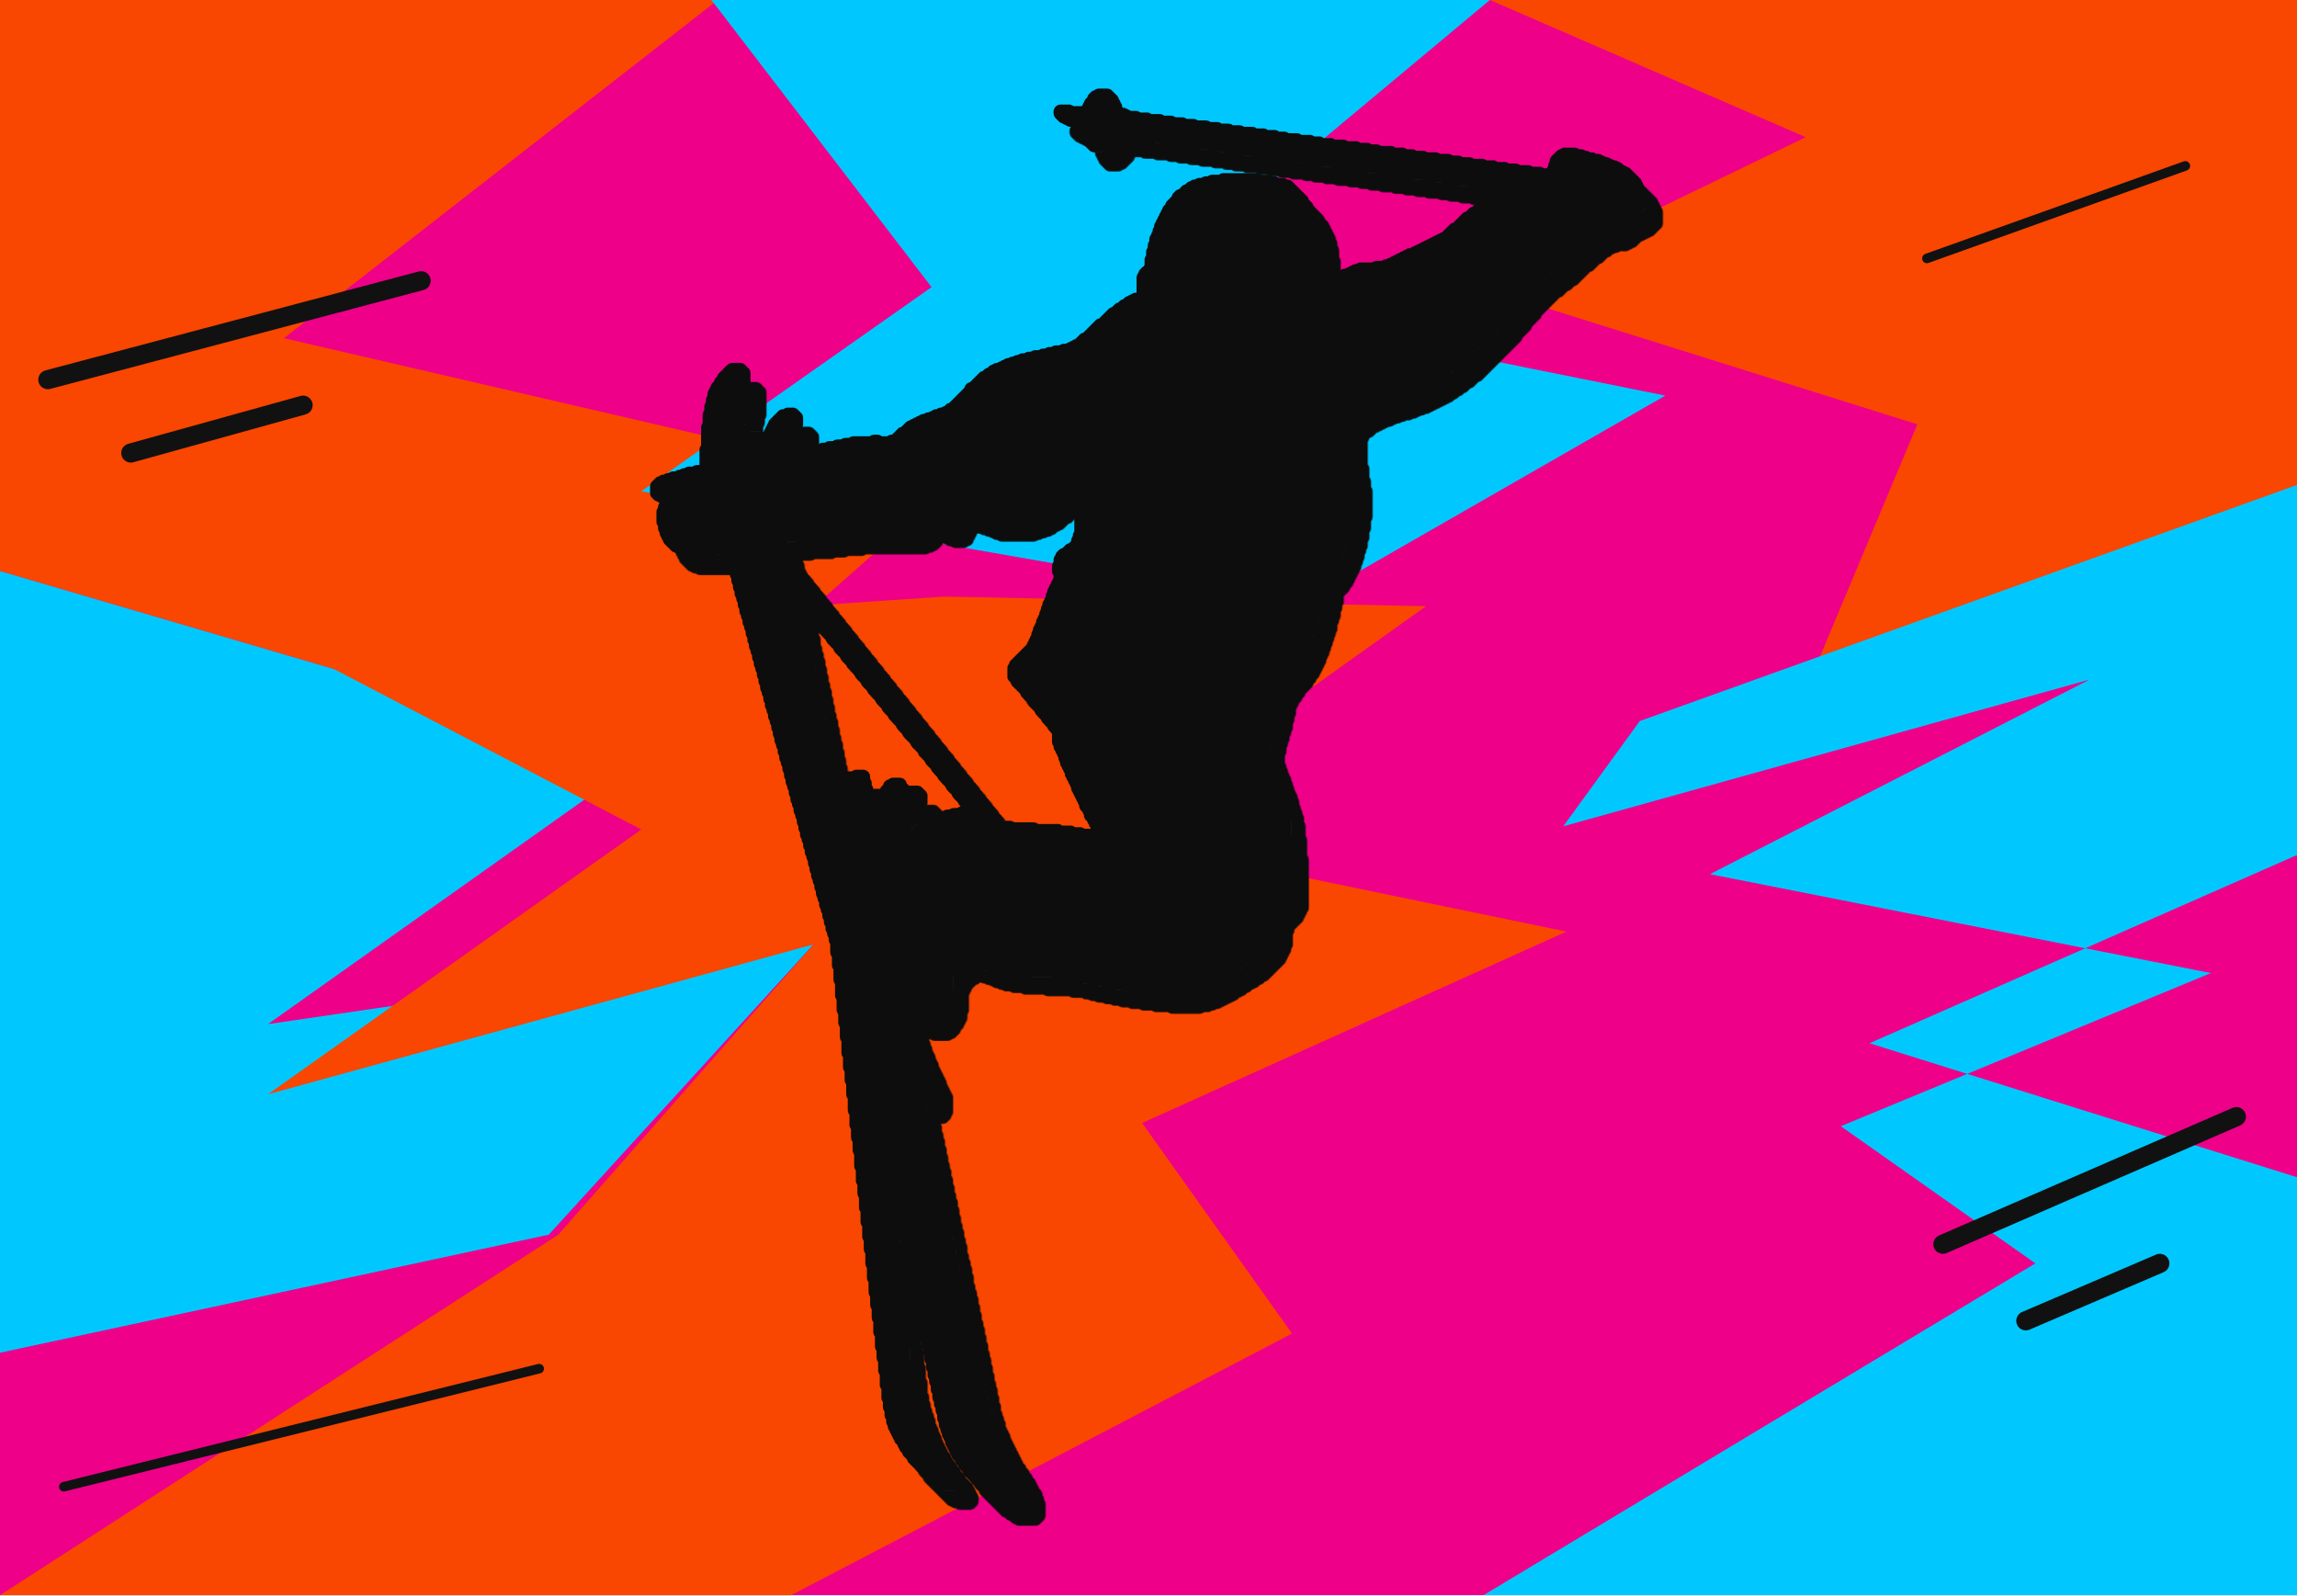
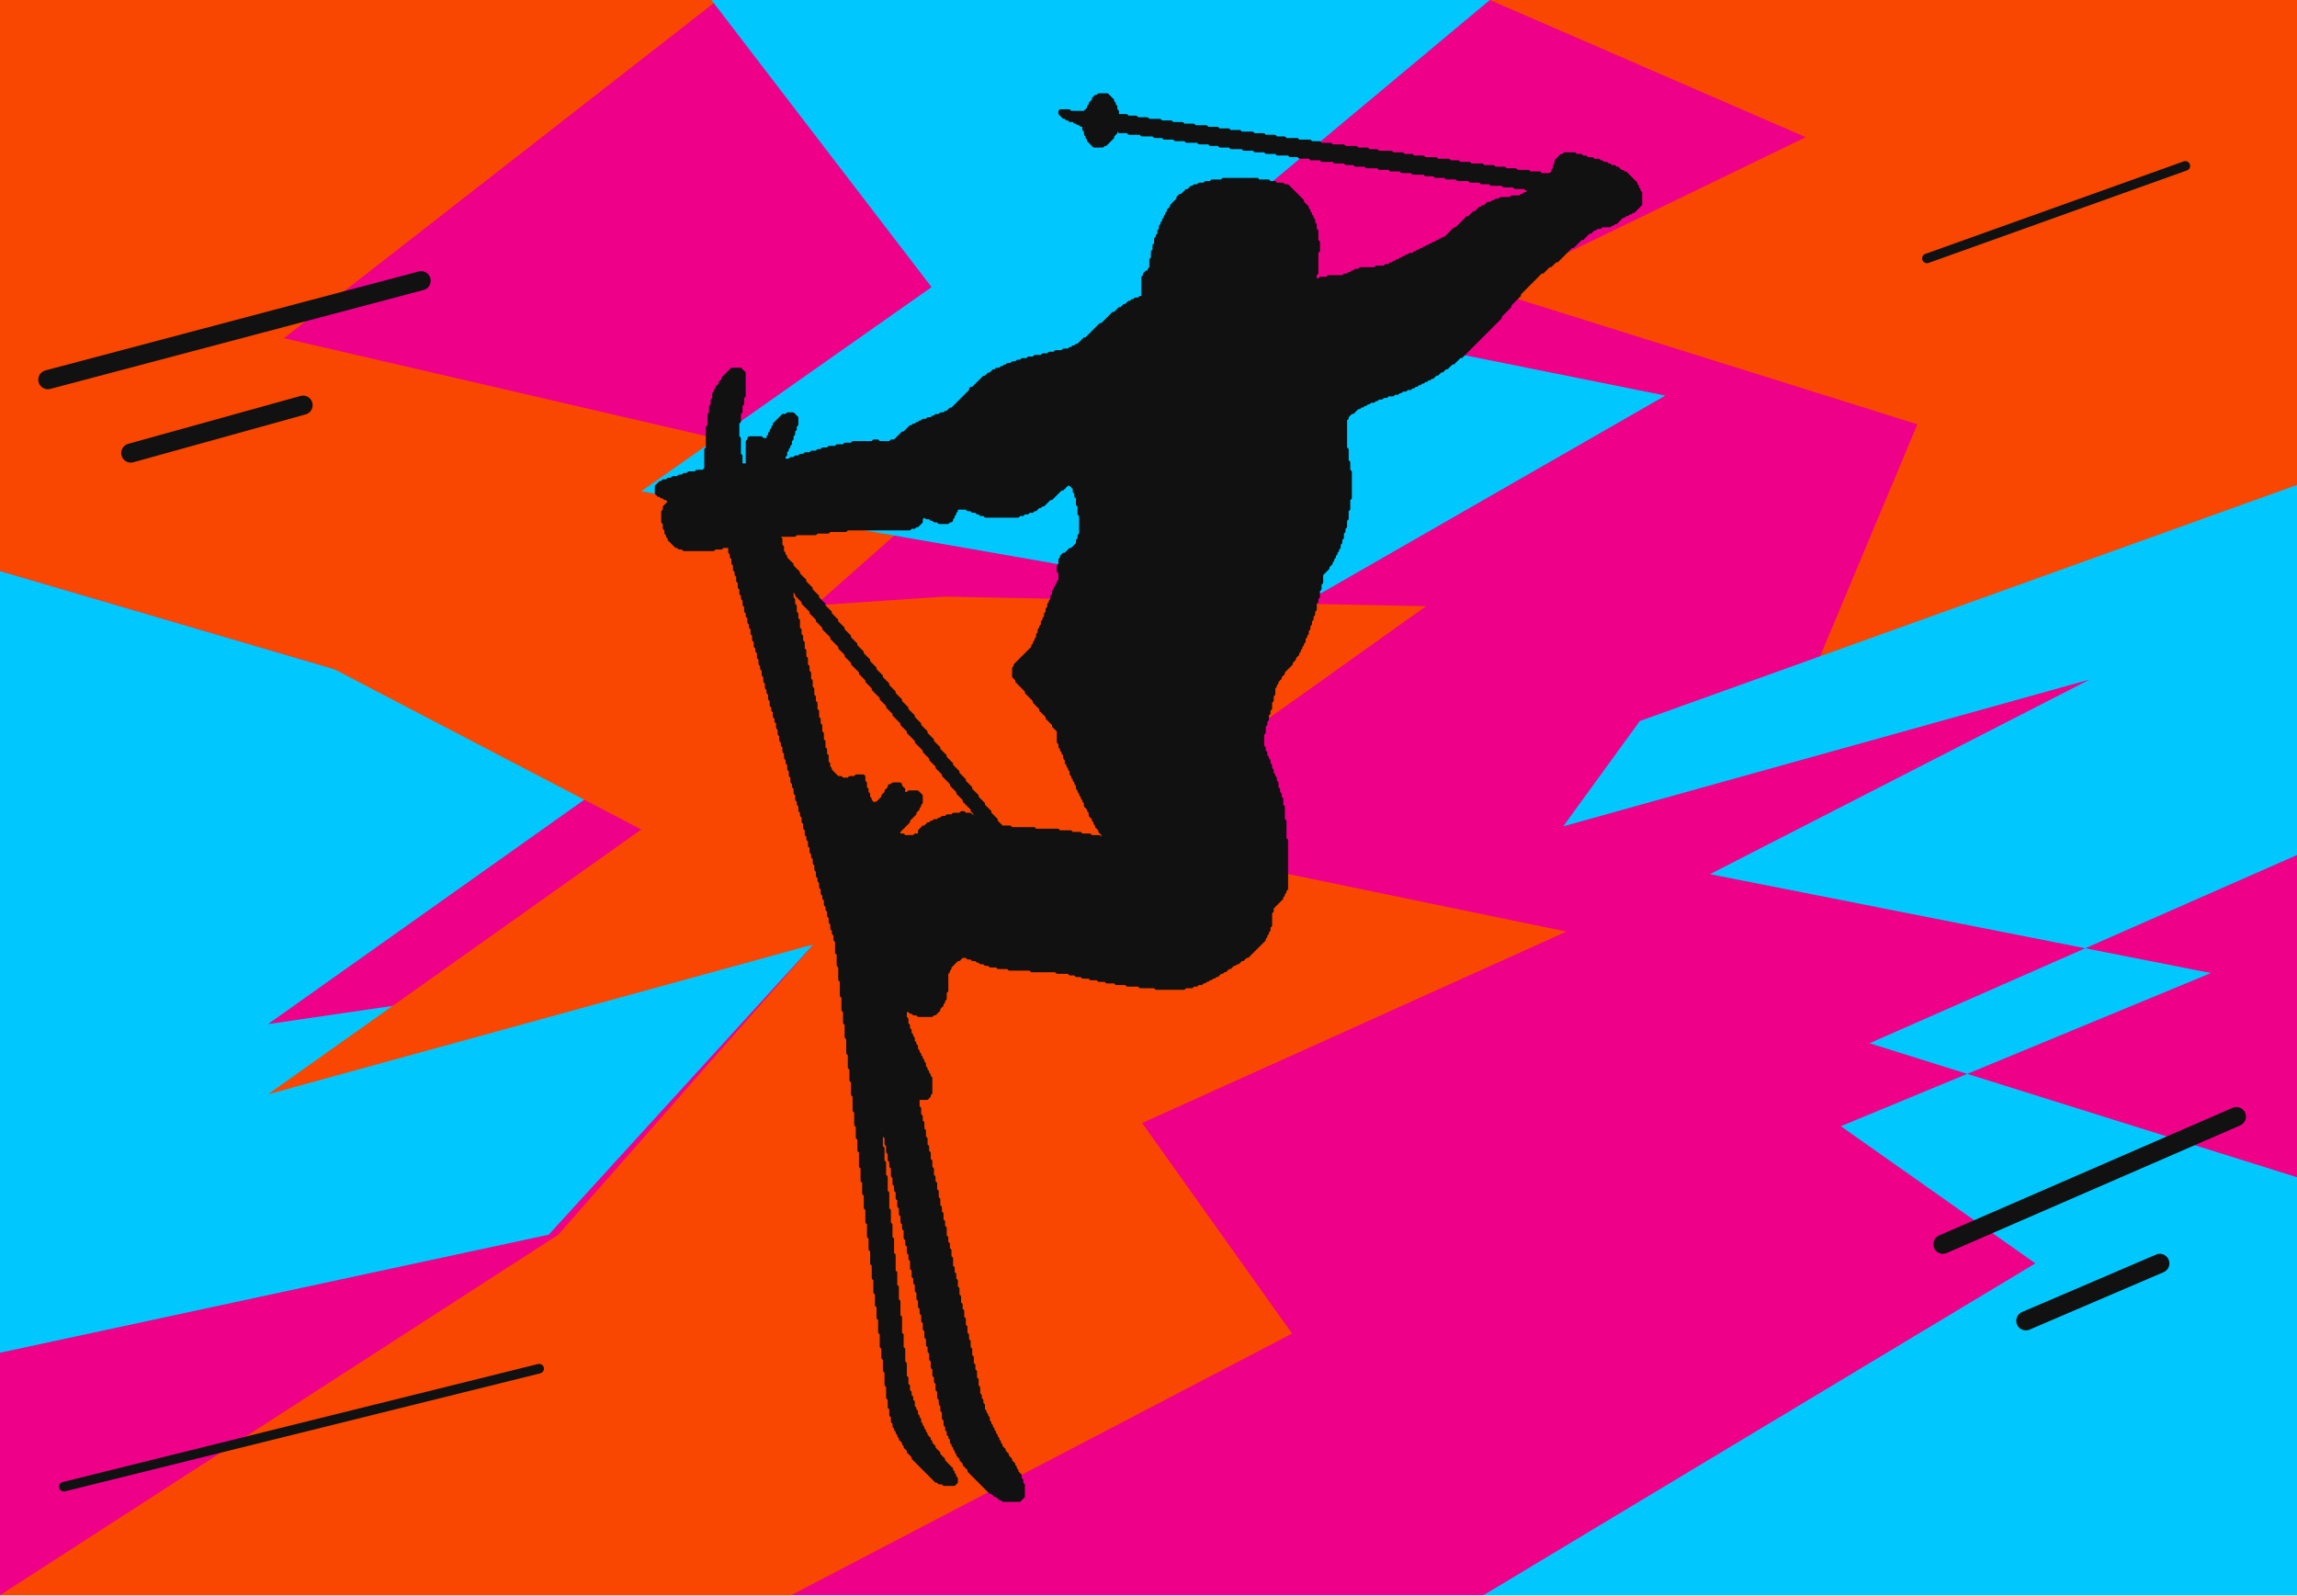
<svg xmlns="http://www.w3.org/2000/svg" viewBox="0 0 720 500" role="img" aria-labelledby="title">
  <defs>
    <linearGradient id="brand" x1="0" y1="0" x2="1" y2="1">
      <stop stop-color="#ee0089" />
      <stop offset=".52" stop-color="#f94600" />
      <stop offset="1" stop-color="#00c8ff" />
    </linearGradient>
-     <filter id="shadow" x="-30%" y="-20%" width="170%" height="150%">
-       <feDropShadow dx="10" dy="12" stdDeviation="0" flood-color="#111" />
-     </filter>
  </defs>
  <path fill="#ee0089" d="M0 0h720v500H0z" />
  <path fill="#f94600" d="M0 0h225L89 106l207 48-95 84L0 179z" />
  <path fill="#00c8ff" d="M223 0h244L358 91l164 33-115 66-206-36 91-64z" />
  <path fill="#f94600" d="M467 0h253v152l-158 74 39-93-134-42 99-48z" />
  <path fill="#00c8ff" d="M0 179 201 238 84 321l171-25-83 91L0 424z" />
  <path fill="#f94600" d="m296 187 151 3-101 72 145 30-133 60 47 66-157 82H0l175-113 80-91-171 47 117-83-113-59z" />
  <path fill="#00c8ff" d="m514 226 206-74v116l-134 59 134 42v131H465l173-104-61-43 116-48-157-31 119-61-165 46z" />
  <g fill="none" stroke="#111" stroke-linecap="round" stroke-linejoin="round">
    <path d="m15 119 117-31m-91 54 54-15m514 263 92-40m-66 64 42-18" stroke-width="6" />
    <path d="m20 466 149-37m435-348 81-29" stroke-width="3" />
  </g>
-   <g transform="translate(206 30) scale(.5)" fill="#111" stroke="#111" stroke-width="9" stroke-linejoin="round" stroke-linecap="round" fill-rule="evenodd" filter="url(#shadow)">
+   <g transform="translate(206 30) scale(.5)" fill="#111" stroke="#111" stroke-width="3" stroke-linejoin="round" stroke-linecap="round" fill-rule="evenodd">
    <path d="M170,778 L169,778 L169,773 L168,773 L168,768 L167,768 L167,763 L166,763 L166,759 L165,759 L165,754 L164,754 L164,749 L163,749 L163,744 L162,744 L162,740 L161,740 L161,735 L160,735 L160,729 L159,729 L159,725 L158,725 L158,720 L157,720 L157,716 L156,716 L156,710 L155,710 L155,706 L154,706 L154,701 L153,701 L153,696 L152,696 L152,691 L151,691 L151,686 L150,686 L150,682 L149,682 L149,677 L148,677 L148,671 L147,671 L147,667 L146,667 L146,662 L145,662 L145,657 L144,657 L144,652 L143,652 L143,647 L142,647 L142,643 L141,643 L141,638 L140,638 L140,633 L139,633 L139,628 L138,628 L138,623 L137,623 L137,630 L138,630 L138,639 L139,639 L139,649 L140,649 L140,660 L141,660 L141,669 L142,669 L142,678 L143,678 L143,688 L144,688 L144,699 L145,699 L145,708 L146,708 L146,717 L147,717 L147,727 L148,727 L148,738 L149,738 L149,747 L150,747 L150,756 L151,756 L151,766 L152,766 L152,777 L153,777 L153,786 L154,786 L154,795 L155,795 L155,804 L156,804 L156,809 L157,809 L157,813 L158,813 L158,816 L159,816 L159,819 L160,819 L160,823 L161,823 L161,825 L162,825 L162,828 L163,828 L163,830 L164,830 L164,833 L165,833 L165,835 L166,835 L166,837 L167,837 L167,839 L168,839 L168,841 L169,841 L169,842 L170,842 L170,844 L171,844 L171,846 L172,846 L172,847 L173,847 L173,849 L174,849 L174,850 L175,850 L175,851 L176,851 L176,853 L177,853 L177,854 L178,854 L178,855 L179,855 L179,857 L180,857 L180,858 L181,858 L181,859 L182,859 L182,860 L183,860 L183,861 L184,861 L184,863 L185,863 L185,865 L186,865 L186,867 L187,867 L187,869 L186,869 L186,870 L180,870 L180,869 L177,869 L177,868 L175,868 L175,867 L174,867 L174,866 L173,866 L173,865 L172,865 L172,864 L171,864 L171,863 L170,863 L170,862 L169,862 L169,861 L168,861 L168,860 L167,860 L167,859 L166,859 L166,858 L165,858 L165,857 L164,857 L164,856 L163,856 L163,855 L162,855 L162,854 L161,854 L161,852 L160,852 L160,851 L159,851 L159,850 L158,850 L158,848 L157,848 L157,847 L156,847 L156,845 L155,845 L155,843 L154,843 L154,842 L153,842 L153,840 L152,840 L152,838 L151,838 L151,836 L150,836 L150,834 L149,834 L149,831 L148,831 L148,827 L147,827 L147,822 L146,822 L146,816 L145,816 L145,808 L144,808 L144,799 L143,799 L143,791 L142,791 L142,784 L141,784 L141,775 L140,775 L140,766 L139,766 L139,758 L138,758 L138,750 L137,750 L137,741 L136,741 L136,732 L135,732 L135,723 L134,723 L134,715 L133,715 L133,706 L132,706 L132,697 L131,697 L131,688 L130,688 L130,680 L129,680 L129,671 L128,671 L128,661 L127,661 L127,653 L126,653 L126,645 L125,645 L125,636 L124,636 L124,626 L123,626 L123,617 L122,617 L122,609 L121,609 L121,600 L120,600 L120,590 L119,590 L119,581 L118,581 L118,573 L117,573 L117,564 L116,564 L116,554 L115,554 L115,545 L114,545 L114,537 L113,537 L113,529 L112,529 L112,525 L111,525 L111,522 L110,522 L110,518 L109,518 L109,514 L108,514 L108,510 L107,510 L107,507 L106,507 L106,503 L105,503 L105,500 L104,500 L104,496 L103,496 L103,492 L102,492 L102,489 L101,489 L101,485 L100,485 L100,481 L99,481 L99,477 L98,477 L98,474 L97,474 L97,470 L96,470 L96,466 L95,466 L95,463 L94,463 L94,459 L93,459 L93,455 L92,455 L92,451 L91,451 L91,448 L90,448 L90,444 L89,444 L89,441 L88,441 L88,437 L87,437 L87,433 L86,433 L86,430 L85,430 L85,426 L84,426 L84,422 L83,422 L83,418 L82,418 L82,415 L81,415 L81,411 L80,411 L80,407 L79,407 L79,404 L78,404 L78,400 L77,400 L77,396 L76,396 L76,392 L75,392 L75,389 L74,389 L74,385 L73,385 L73,382 L72,382 L72,378 L71,378 L71,374 L70,374 L70,371 L69,371 L69,367 L68,367 L68,363 L67,363 L67,359 L66,359 L66,356 L65,356 L65,352 L64,352 L64,348 L63,348 L63,345 L62,345 L62,341 L61,341 L61,337 L60,337 L60,333 L59,333 L59,330 L58,330 L58,326 L57,326 L57,323 L56,323 L56,319 L55,319 L55,315 L54,315 L54,312 L53,312 L53,308 L52,308 L52,304 L51,304 L51,300 L50,300 L50,297 L49,297 L49,293 L48,293 L48,289 L47,289 L47,286 L46,286 L46,282 L45,282 L45,281 L44,281 L44,282 L40,282 L40,283 L35,283 L35,284 L17,284 L17,283 L14,283 L14,282 L12,282 L12,281 L11,281 L11,280 L10,280 L10,279 L9,279 L9,278 L8,278 L8,276 L7,276 L7,274 L6,274 L6,271 L5,271 L5,267 L4,267 L4,261 L5,261 L5,258 L6,258 L6,257 L7,257 L7,256 L8,256 L8,255 L9,255 L9,254 L10,254 L10,253 L7,253 L7,252 L5,252 L5,251 L3,251 L3,250 L1,250 L1,249 L0,249 L0,245 L1,245 L1,244 L2,244 L2,243 L4,243 L4,242 L7,242 L7,241 L10,241 L10,240 L14,240 L14,239 L17,239 L17,238 L20,238 L20,237 L25,237 L25,236 L30,236 L30,235 L31,235 L31,222 L32,222 L32,208 L33,208 L33,200 L34,200 L34,195 L35,195 L35,191 L36,191 L36,187 L37,187 L37,185 L38,185 L38,183 L39,183 L39,182 L40,182 L40,180 L41,180 L41,179 L42,179 L42,177 L43,177 L43,176 L44,176 L44,175 L45,175 L45,174 L46,174 L46,173 L47,173 L47,172 L52,172 L52,173 L53,173 L53,174 L54,174 L54,188 L53,188 L53,193 L52,193 L52,198 L51,198 L51,204 L50,204 L50,215 L51,215 L51,226 L52,226 L52,232 L58,232 L58,230 L57,230 L57,217 L58,217 L58,215 L65,215 L65,216 L67,216 L67,217 L68,217 L68,219 L69,219 L69,216 L70,216 L70,214 L71,214 L71,212 L72,212 L72,210 L73,210 L73,208 L74,208 L74,206 L75,206 L75,205 L76,205 L76,204 L77,204 L77,203 L78,203 L78,202 L79,202 L79,201 L82,201 L82,200 L85,200 L85,201 L86,201 L86,202 L87,202 L87,206 L86,206 L86,209 L85,209 L85,212 L84,212 L84,215 L83,215 L83,218 L82,218 L82,220 L81,220 L81,222 L80,222 L80,225 L79,225 L79,228 L78,228 L78,230 L81,230 L81,229 L84,229 L84,228 L87,228 L87,227 L90,227 L90,226 L93,226 L93,225 L97,225 L97,224 L101,224 L101,223 L104,223 L104,222 L108,222 L108,221 L113,221 L113,220 L118,220 L118,219 L123,219 L123,218 L136,218 L136,217 L138,217 L138,218 L147,218 L147,217 L150,217 L150,216 L151,216 L151,215 L152,215 L152,214 L153,214 L153,213 L154,213 L154,212 L156,212 L156,211 L157,211 L157,210 L158,210 L158,209 L159,209 L159,208 L161,208 L161,207 L163,207 L163,206 L165,206 L165,205 L167,205 L167,204 L170,204 L170,203 L173,203 L173,202 L175,202 L175,201 L178,201 L178,200 L181,200 L181,199 L183,199 L183,198 L184,198 L184,197 L186,197 L186,196 L187,196 L187,195 L188,195 L188,194 L189,194 L189,193 L190,193 L190,192 L191,192 L191,191 L192,191 L192,190 L193,190 L193,189 L194,189 L194,188 L195,188 L195,187 L196,187 L196,186 L197,186 L197,184 L199,184 L199,183 L200,183 L200,182 L201,182 L201,181 L202,181 L202,180 L203,180 L203,179 L204,179 L204,178 L205,178 L205,177 L207,177 L207,176 L208,176 L208,175 L210,175 L210,174 L211,174 L211,173 L213,173 L213,172 L216,172 L216,171 L218,171 L218,170 L220,170 L220,169 L223,169 L223,168 L226,168 L226,167 L229,167 L229,166 L233,166 L233,165 L237,165 L237,164 L242,164 L242,163 L246,163 L246,162 L250,162 L250,161 L255,161 L255,160 L259,160 L259,159 L261,159 L261,158 L263,158 L263,157 L265,157 L265,156 L266,156 L266,155 L267,155 L267,154 L268,154 L268,153 L270,153 L270,152 L271,152 L271,151 L272,151 L272,150 L273,150 L273,149 L274,149 L274,148 L275,148 L275,147 L276,147 L276,146 L277,146 L277,145 L278,145 L278,144 L280,144 L280,143 L281,143 L281,142 L282,142 L282,141 L283,141 L283,140 L284,140 L284,139 L285,139 L285,138 L286,138 L286,137 L288,137 L288,136 L289,136 L289,135 L290,135 L290,134 L292,134 L292,133 L293,133 L293,132 L295,132 L295,131 L296,131 L296,130 L298,130 L298,129 L300,129 L300,128 L303,128 L303,127 L306,127 L306,125 L305,125 L305,114 L306,114 L306,112 L307,112 L307,111 L309,111 L309,109 L310,109 L310,103 L311,103 L311,98 L312,98 L312,94 L313,94 L313,90 L314,90 L314,88 L315,88 L315,85 L316,85 L316,82 L317,82 L317,80 L318,80 L318,78 L319,78 L319,76 L320,76 L320,74 L321,74 L321,72 L322,72 L322,71 L323,71 L323,69 L324,69 L324,68 L325,68 L325,67 L326,67 L326,66 L327,66 L327,64 L328,64 L328,63 L330,63 L330,62 L331,62 L331,61 L332,61 L332,60 L334,60 L334,59 L335,59 L335,58 L337,58 L337,57 L340,57 L340,56 L344,56 L344,55 L348,55 L348,54 L355,54 L355,53 L376,53 L376,54 L383,54 L383,55 L387,55 L387,56 L392,56 L392,57 L395,57 L395,58 L396,58 L396,59 L397,59 L397,60 L398,60 L398,61 L399,61 L399,62 L400,62 L400,63 L401,63 L401,64 L402,64 L402,65 L403,65 L403,66 L404,66 L404,68 L405,68 L405,69 L406,69 L406,70 L407,70 L407,72 L408,72 L408,74 L409,74 L409,76 L410,76 L410,78 L411,78 L411,81 L412,81 L412,85 L413,85 L413,92 L414,92 L414,97 L413,97 L413,111 L412,111 L412,117 L413,117 L413,116 L416,116 L416,115 L421,115 L421,114 L431,114 L431,113 L434,113 L434,112 L436,112 L436,111 L438,111 L438,110 L441,110 L441,109 L451,109 L451,108 L457,108 L457,107 L460,107 L460,106 L462,106 L462,105 L464,105 L464,104 L466,104 L466,103 L468,103 L468,102 L470,102 L470,101 L472,101 L472,100 L475,100 L475,99 L477,99 L477,98 L479,98 L479,97 L481,97 L481,96 L483,96 L483,95 L485,95 L485,94 L487,94 L487,93 L489,93 L489,92 L491,92 L491,91 L493,91 L493,90 L495,90 L495,89 L496,89 L496,88 L497,88 L497,87 L498,87 L498,86 L499,86 L499,85 L500,85 L500,84 L502,84 L502,83 L503,83 L503,82 L504,82 L504,81 L505,81 L505,80 L506,80 L506,79 L507,79 L507,78 L508,78 L508,77 L510,77 L510,76 L511,76 L511,75 L512,75 L512,74 L514,74 L514,73 L515,73 L515,72 L516,72 L516,71 L518,71 L518,70 L520,70 L520,69 L521,69 L521,68 L524,68 L524,67 L526,67 L526,66 L529,66 L529,65 L536,65 L536,64 L542,64 L542,63 L544,63 L544,62 L546,62 L546,61 L547,61 L547,60 L548,60 L548,59 L549,59 L549,58 L545,58 L545,57 L538,57 L538,56 L531,56 L531,55 L523,55 L523,54 L517,54 L517,53 L510,53 L510,52 L502,52 L502,51 L495,51 L495,50 L488,50 L488,49 L482,49 L482,48 L474,48 L474,47 L467,47 L467,46 L460,46 L460,45 L453,45 L453,44 L445,44 L445,43 L438,43 L438,42 L432,42 L432,41 L425,41 L425,40 L417,40 L417,39 L410,39 L410,38 L403,38 L403,37 L397,37 L397,36 L389,36 L389,35 L382,35 L382,34 L375,34 L375,33 L368,33 L368,32 L360,32 L360,31 L353,31 L353,30 L347,30 L347,29 L340,29 L340,28 L332,28 L332,27 L325,27 L325,26 L318,26 L318,25 L312,25 L312,24 L304,24 L304,23 L296,23 L296,22 L290,22 L290,21 L287,21 L287,23 L286,23 L286,24 L285,24 L285,26 L284,26 L284,27 L283,27 L283,28 L282,28 L282,29 L281,29 L281,30 L279,30 L279,31 L274,31 L274,30 L273,30 L273,29 L272,29 L272,28 L271,28 L271,26 L270,26 L270,24 L269,24 L269,21 L268,21 L268,18 L266,18 L266,17 L264,17 L264,16 L262,16 L262,15 L259,15 L259,14 L257,14 L257,13 L255,13 L255,12 L254,12 L254,11 L253,11 L253,10 L258,10 L258,11 L269,11 L269,10 L270,10 L270,9 L271,9 L271,7 L272,7 L272,5 L273,5 L273,4 L274,4 L274,2 L275,2 L275,1 L277,1 L277,0 L282,0 L282,1 L283,1 L283,2 L284,2 L284,3 L285,3 L285,5 L286,5 L286,7 L287,7 L287,10 L288,10 L288,13 L294,13 L294,14 L300,14 L300,15 L307,15 L307,16 L315,16 L315,17 L322,17 L322,18 L329,18 L329,19 L336,19 L336,20 L344,20 L344,21 L351,21 L351,22 L358,22 L358,23 L365,23 L365,24 L373,24 L373,25 L380,25 L380,26 L387,26 L387,27 L393,27 L393,28 L401,28 L401,29 L409,29 L409,30 L415,30 L415,31 L422,31 L422,32 L430,32 L430,33 L438,33 L438,34 L445,34 L445,35 L451,35 L451,36 L460,36 L460,37 L467,37 L467,38 L473,38 L473,39 L480,39 L480,40 L488,40 L488,41 L496,41 L496,42 L502,42 L502,43 L509,43 L509,44 L517,44 L517,45 L524,45 L524,46 L531,46 L531,47 L538,47 L538,48 L546,48 L546,49 L553,49 L553,50 L561,50 L561,49 L562,49 L562,47 L563,47 L563,44 L564,44 L564,41 L565,41 L565,40 L566,40 L566,39 L567,39 L567,38 L569,38 L569,37 L575,37 L575,38 L579,38 L579,39 L582,39 L582,40 L586,40 L586,41 L590,41 L590,42 L592,42 L592,43 L595,43 L595,44 L597,44 L597,45 L600,45 L600,46 L602,46 L602,47 L603,47 L603,48 L605,48 L605,49 L607,49 L607,50 L608,50 L608,51 L609,51 L609,52 L610,52 L610,53 L611,53 L611,54 L612,54 L612,55 L613,55 L613,57 L614,57 L614,59 L615,59 L615,61 L616,61 L616,68 L615,68 L615,69 L614,69 L614,70 L613,70 L613,71 L612,71 L612,72 L610,72 L610,73 L608,73 L608,74 L606,74 L606,75 L604,75 L604,76 L603,76 L603,77 L602,77 L602,78 L601,78 L601,79 L599,79 L599,80 L597,80 L597,81 L591,81 L591,82 L588,82 L588,83 L586,83 L586,84 L585,84 L585,85 L583,85 L583,86 L582,86 L582,87 L581,87 L581,88 L580,88 L580,89 L578,89 L578,90 L577,90 L577,91 L576,91 L576,92 L575,92 L575,93 L574,93 L574,94 L572,94 L572,95 L571,95 L571,96 L570,96 L570,97 L569,97 L569,98 L568,98 L568,99 L567,99 L567,100 L566,100 L566,101 L565,101 L565,102 L564,102 L564,103 L562,103 L562,104 L561,104 L561,105 L560,105 L560,106 L558,106 L558,107 L557,107 L557,108 L556,108 L556,109 L555,109 L555,110 L553,110 L553,111 L552,111 L552,112 L551,112 L551,113 L550,113 L550,114 L549,114 L549,115 L548,115 L548,116 L547,116 L547,117 L546,117 L546,118 L545,118 L545,119 L544,119 L544,120 L543,120 L543,121 L542,121 L542,122 L541,122 L541,123 L540,123 L540,125 L539,125 L539,126 L538,126 L538,127 L537,127 L537,128 L536,128 L536,129 L535,129 L535,130 L534,130 L534,132 L533,132 L533,133 L532,133 L532,134 L531,134 L531,135 L530,135 L530,136 L529,136 L529,137 L528,137 L528,139 L527,139 L527,140 L526,140 L526,141 L525,141 L525,142 L524,142 L524,143 L523,143 L523,144 L522,144 L522,145 L521,145 L521,146 L520,146 L520,147 L519,147 L519,148 L518,148 L518,149 L517,149 L517,150 L516,150 L516,151 L515,151 L515,152 L514,152 L514,153 L513,153 L513,154 L512,154 L512,155 L511,155 L511,156 L510,156 L510,157 L509,157 L509,158 L508,158 L508,159 L507,159 L507,160 L506,160 L506,161 L505,161 L505,162 L504,162 L504,163 L502,163 L502,164 L501,164 L501,165 L500,165 L500,166 L499,166 L499,167 L497,167 L497,168 L496,168 L496,169 L495,169 L495,170 L493,170 L493,171 L492,171 L492,172 L490,172 L490,173 L489,173 L489,174 L487,174 L487,175 L486,175 L486,176 L484,176 L484,177 L482,177 L482,178 L480,178 L480,179 L478,179 L478,180 L476,180 L476,181 L474,181 L474,182 L472,182 L472,183 L469,183 L469,184 L466,184 L466,185 L464,185 L464,186 L461,186 L461,187 L457,187 L457,188 L454,188 L454,189 L451,189 L451,190 L449,190 L449,191 L446,191 L446,192 L444,192 L444,193 L442,193 L442,194 L440,194 L440,195 L438,195 L438,196 L437,196 L437,197 L436,197 L436,198 L434,198 L434,199 L433,199 L433,200 L432,200 L432,202 L431,202 L431,222 L432,222 L432,230 L433,230 L433,236 L434,236 L434,252 L433,252 L433,259 L432,259 L432,265 L431,265 L431,270 L430,270 L430,273 L429,273 L429,277 L428,277 L428,280 L427,280 L427,283 L426,283 L426,285 L425,285 L425,287 L424,287 L424,289 L423,289 L423,291 L422,291 L422,293 L421,293 L421,294 L420,294 L420,296 L419,296 L419,297 L418,297 L418,298 L417,298 L417,299 L416,299 L416,305 L415,305 L415,309 L414,309 L414,314 L413,314 L413,317 L412,317 L412,322 L411,322 L411,325 L410,325 L410,328 L409,328 L409,331 L408,331 L408,334 L407,334 L407,337 L406,337 L406,339 L405,339 L405,342 L404,342 L404,344 L403,344 L403,346 L402,346 L402,348 L401,348 L401,350 L400,350 L400,351 L399,351 L399,353 L398,353 L398,354 L397,354 L397,356 L396,356 L396,357 L395,357 L395,358 L394,358 L394,359 L393,359 L393,360 L392,360 L392,362 L391,362 L391,363 L390,363 L390,365 L389,365 L389,366 L388,366 L388,368 L387,368 L387,370 L386,370 L386,375 L385,375 L385,379 L384,379 L384,384 L383,384 L383,387 L382,387 L382,391 L381,391 L381,394 L380,394 L380,399 L379,399 L379,409 L380,409 L380,412 L381,412 L381,415 L382,415 L382,417 L383,417 L383,420 L384,420 L384,423 L385,423 L385,426 L386,426 L386,428 L387,428 L387,431 L388,431 L388,435 L389,435 L389,438 L390,438 L390,441 L391,441 L391,446 L392,446 L392,455 L393,455 L393,467 L394,467 L394,497 L393,497 L393,499 L392,499 L392,501 L391,501 L391,503 L390,503 L390,504 L389,504 L389,505 L388,505 L388,506 L387,506 L387,507 L386,507 L386,508 L385,508 L385,511 L384,511 L384,520 L383,520 L383,523 L382,523 L382,525 L381,525 L381,527 L380,527 L380,529 L379,529 L379,530 L378,530 L378,531 L377,531 L377,532 L376,532 L376,533 L375,533 L375,534 L374,534 L374,535 L373,535 L373,536 L372,536 L372,537 L371,537 L371,538 L370,538 L370,539 L368,539 L368,540 L367,540 L367,541 L365,541 L365,542 L364,542 L364,543 L362,543 L362,544 L360,544 L360,545 L359,545 L359,546 L357,546 L357,547 L356,547 L356,548 L354,548 L354,549 L352,549 L352,550 L351,550 L351,551 L349,551 L349,552 L347,552 L347,553 L345,553 L345,554 L343,554 L343,555 L341,555 L341,556 L338,556 L338,557 L335,557 L335,558 L330,558 L330,559 L313,559 L313,558 L303,558 L303,557 L295,557 L295,556 L288,556 L288,555 L282,555 L282,554 L277,554 L277,553 L272,553 L272,552 L267,552 L267,551 L263,551 L263,550 L259,550 L259,549 L251,549 L251,548 L235,548 L235,547 L221,547 L221,546 L214,546 L214,545 L209,545 L209,544 L206,544 L206,543 L203,543 L203,542 L201,542 L201,541 L198,541 L198,540 L195,540 L195,539 L190,539 L190,540 L189,540 L189,541 L187,541 L187,542 L186,542 L186,543 L185,543 L185,544 L184,544 L184,545 L183,545 L183,547 L182,547 L182,549 L181,549 L181,561 L180,561 L180,566 L179,566 L179,568 L178,568 L178,570 L177,570 L177,571 L176,571 L176,573 L175,573 L175,574 L174,574 L174,575 L172,575 L172,576 L164,576 L164,575 L161,575 L161,574 L159,574 L159,573 L157,573 L157,572 L156,572 L156,573 L155,573 L155,579 L156,579 L156,583 L157,583 L157,586 L158,586 L158,589 L159,589 L159,591 L160,591 L160,594 L161,594 L161,596 L162,596 L162,599 L163,599 L163,601 L164,601 L164,603 L165,603 L165,605 L166,605 L166,607 L167,607 L167,610 L168,610 L168,612 L169,612 L169,614 L170,614 L170,616 L171,616 L171,625 L170,625 L170,627 L169,627 L169,628 L163,628 L163,627 L162,627 L162,630 L163,630 L163,635 L164,635 L164,640 L165,640 L165,644 L166,644 L166,649 L167,649 L167,654 L168,654 L168,659 L169,659 L169,663 L170,663 L170,668 L171,668 L171,673 L172,673 L172,678 L173,678 L173,682 L174,682 L174,687 L175,687 L175,692 L176,692 L176,697 L177,697 L177,701 L178,701 L178,706 L179,706 L179,710 L180,710 L180,716 L181,716 L181,720 L182,720 L182,724 L183,724 L183,729 L184,729 L184,735 L185,735 L185,739 L186,739 L186,743 L187,743 L187,748 L188,748 L188,753 L189,753 L189,758 L190,758 L190,762 L191,762 L191,767 L192,767 L192,772 L193,772 L193,777 L194,777 L194,781 L195,781 L195,786 L196,786 L196,791 L197,791 L197,796 L198,796 L198,800 L199,800 L199,805 L200,805 L200,810 L201,810 L201,815 L202,815 L202,818 L203,818 L203,821 L204,821 L204,825 L205,825 L205,827 L206,827 L206,829 L207,829 L207,832 L208,832 L208,834 L209,834 L209,836 L210,836 L210,838 L211,838 L211,840 L212,840 L212,842 L213,842 L213,844 L214,844 L214,846 L215,846 L215,848 L216,848 L216,849 L217,849 L217,851 L218,851 L218,852 L219,852 L219,854 L220,854 L220,855 L221,855 L221,857 L222,857 L222,858 L223,858 L223,860 L224,860 L224,862 L225,862 L225,864 L226,864 L226,865 L227,865 L227,868 L228,868 L228,871 L229,871 L229,878 L228,878 L228,879 L227,879 L227,880 L217,880 L217,879 L215,879 L215,878 L214,878 L214,877 L212,877 L212,876 L211,876 L211,875 L209,875 L209,874 L208,874 L208,873 L207,873 L207,872 L206,872 L206,871 L205,871 L205,870 L204,870 L204,869 L203,869 L203,868 L202,868 L202,867 L201,867 L201,866 L200,866 L200,865 L199,865 L199,864 L198,864 L198,863 L197,863 L197,862 L196,862 L196,860 L195,860 L195,859 L194,859 L194,858 L193,858 L193,856 L192,856 L192,855 L191,855 L191,853 L190,853 L190,852 L189,852 L189,850 L188,850 L188,848 L187,848 L187,846 L186,846 L186,844 L185,844 L185,841 L184,841 L184,839 L183,839 L183,836 L182,836 L182,833 L181,833 L181,829 L180,829 L180,824 L179,824 L179,820 L178,820 L178,816 L177,816 L177,811 L176,811 L176,806 L175,806 L175,802 L174,802 L174,797 L173,797 L173,792 L172,792 L172,787 L171,787 L171,783 L170,783Z M163,405 L163,403 L162,403 L162,402 L161,402 L161,401 L160,401 L160,400 L159,400 L159,399 L158,399 L158,397 L157,397 L157,396 L156,396 L156,395 L155,395 L155,394 L154,394 L154,392 L153,392 L153,391 L152,391 L152,390 L151,390 L151,389 L150,389 L150,388 L149,388 L149,386 L148,386 L148,385 L147,385 L147,384 L146,384 L146,383 L145,383 L145,381 L144,381 L144,380 L143,380 L143,379 L142,379 L142,378 L141,378 L141,376 L140,376 L140,375 L139,375 L139,374 L138,374 L138,373 L137,373 L137,372 L136,372 L136,370 L135,370 L135,369 L134,369 L134,368 L133,368 L133,367 L132,367 L132,365 L131,365 L131,364 L130,364 L130,363 L129,363 L129,362 L128,362 L128,360 L127,360 L127,359 L126,359 L126,358 L125,358 L125,357 L124,357 L124,356 L123,356 L123,354 L122,354 L122,353 L121,353 L121,352 L120,352 L120,351 L119,351 L119,349 L118,349 L118,348 L117,348 L117,347 L116,347 L116,346 L115,346 L115,344 L114,344 L114,343 L113,343 L113,342 L112,342 L112,341 L111,341 L111,340 L110,340 L110,338 L109,338 L109,337 L108,337 L108,336 L107,336 L107,335 L106,335 L106,334 L105,334 L105,332 L104,332 L104,331 L103,331 L103,330 L102,330 L102,329 L101,329 L101,327 L100,327 L100,326 L99,326 L99,325 L98,325 L98,324 L97,324 L97,322 L96,322 L96,321 L95,321 L95,320 L94,320 L94,319 L93,319 L93,318 L92,318 L92,316 L91,316 L91,315 L90,315 L90,314 L89,314 L89,313 L88,313 L88,311 L87,311 L87,310 L86,310 L86,309 L85,309 L85,308 L84,308 L84,307 L83,307 L83,311 L84,311 L84,316 L85,316 L85,320 L86,320 L86,325 L87,325 L87,329 L88,329 L88,335 L89,335 L89,339 L90,339 L90,343 L91,343 L91,348 L92,348 L92,353 L93,353 L93,358 L94,358 L94,362 L95,362 L95,367 L96,367 L96,372 L97,372 L97,377 L98,377 L98,381 L99,381 L99,386 L100,386 L100,391 L101,391 L101,395 L102,395 L102,400 L103,400 L103,405 L104,405 L104,410 L105,410 L105,414 L106,414 L106,419 L107,419 L107,422 L108,422 L108,424 L109,424 L109,425 L110,425 L110,426 L111,426 L111,427 L112,427 L112,428 L115,428 L115,429 L121,429 L121,428 L125,428 L125,427 L129,427 L129,431 L130,431 L130,435 L131,435 L131,438 L132,438 L132,441 L133,441 L133,443 L134,443 L134,444 L135,444 L135,445 L137,445 L137,444 L139,444 L139,443 L140,443 L140,442 L141,442 L141,441 L142,441 L142,439 L143,439 L143,438 L144,438 L144,436 L145,436 L145,435 L146,435 L146,433 L148,433 L148,432 L152,432 L152,434 L153,434 L153,435 L154,435 L154,438 L158,438 L158,437 L163,437 L163,438 L164,438 L164,439 L165,439 L165,443 L164,443 L164,445 L163,445 L163,447 L162,447 L162,448 L161,448 L161,450 L160,450 L160,451 L159,451 L159,452 L158,452 L158,453 L157,453 L157,455 L156,455 L156,456 L155,456 L155,457 L154,457 L154,458 L153,458 L153,459 L152,459 L152,460 L151,460 L151,462 L150,462 L150,463 L151,463 L151,464 L154,464 L154,465 L162,465 L162,464 L165,464 L165,461 L166,461 L166,460 L167,460 L167,459 L169,459 L169,458 L170,458 L170,457 L172,457 L172,456 L174,456 L174,455 L177,455 L177,454 L179,454 L179,453 L182,453 L182,452 L186,452 L186,451 L191,451 L191,450 L192,450 L192,451 L196,451 L196,452 L198,452 L198,453 L200,453 L200,454 L201,454 L201,455 L203,455 L203,456 L205,456 L205,455 L204,455 L204,454 L203,454 L203,452 L202,452 L202,451 L201,451 L201,450 L200,450 L200,449 L199,449 L199,448 L198,448 L198,446 L197,446 L197,445 L196,445 L196,444 L195,444 L195,443 L194,443 L194,442 L193,442 L193,440 L192,440 L192,439 L191,439 L191,438 L190,438 L190,437 L189,437 L189,435 L188,435 L188,434 L187,434 L187,433 L186,433 L186,432 L185,432 L185,430 L184,430 L184,429 L183,429 L183,428 L182,428 L182,427 L181,427 L181,426 L180,426 L180,424 L179,424 L179,423 L178,423 L178,422 L177,422 L177,421 L176,421 L176,419 L175,419 L175,418 L174,418 L174,417 L173,417 L173,416 L172,416 L172,414 L171,414 L171,413 L170,413 L170,412 L169,412 L169,411 L168,411 L168,409 L167,409 L167,408 L166,408 L166,407 L165,407 L165,406 L164,406 L164,405Z M83,294 L84,294 L84,296 L85,296 L85,297 L86,297 L86,298 L87,298 L87,299 L88,299 L88,301 L89,301 L89,302 L90,302 L90,303 L91,303 L91,304 L92,304 L92,306 L93,306 L93,307 L94,307 L94,308 L95,308 L95,309 L96,309 L96,311 L97,311 L97,312 L98,312 L98,313 L99,313 L99,314 L100,314 L100,316 L101,316 L101,317 L102,317 L102,318 L103,318 L103,319 L104,319 L104,321 L105,321 L105,322 L106,322 L106,323 L107,323 L107,324 L108,324 L108,326 L109,326 L109,327 L110,327 L110,328 L111,328 L111,329 L112,329 L112,331 L113,331 L113,332 L114,332 L114,333 L115,333 L115,334 L116,334 L116,336 L117,336 L117,337 L118,337 L118,338 L119,338 L119,339 L120,339 L120,341 L121,341 L121,342 L122,342 L122,343 L123,343 L123,344 L124,344 L124,346 L125,346 L125,347 L126,347 L126,348 L127,348 L127,349 L128,349 L128,351 L129,351 L129,352 L130,352 L130,353 L131,353 L131,354 L132,354 L132,356 L133,356 L133,357 L134,357 L134,358 L135,358 L135,359 L136,359 L136,361 L137,361 L137,362 L138,362 L138,363 L139,363 L139,364 L140,364 L140,366 L141,366 L141,367 L142,367 L142,368 L143,368 L143,369 L144,369 L144,371 L145,371 L145,372 L146,372 L146,373 L147,373 L147,374 L148,374 L148,376 L149,376 L149,377 L150,377 L150,378 L151,378 L151,379 L152,379 L152,381 L153,381 L153,382 L154,382 L154,383 L155,383 L155,384 L156,384 L156,386 L157,386 L157,387 L158,387 L158,388 L159,388 L159,389 L160,389 L160,391 L161,391 L161,392 L162,392 L162,393 L163,393 L163,394 L164,394 L164,396 L165,396 L165,397 L166,397 L166,398 L167,398 L167,399 L168,399 L168,401 L169,401 L169,402 L170,402 L170,403 L171,403 L171,404 L172,404 L172,406 L173,406 L173,407 L174,407 L174,408 L175,408 L175,409 L176,409 L176,411 L177,411 L177,412 L178,412 L178,413 L179,413 L179,414 L180,414 L180,416 L181,416 L181,417 L182,417 L182,418 L183,418 L183,419 L184,419 L184,421 L185,421 L185,422 L186,422 L186,423 L187,423 L187,424 L188,424 L188,426 L189,426 L189,427 L190,427 L190,428 L191,428 L191,429 L192,429 L192,431 L193,431 L193,432 L194,432 L194,433 L195,433 L195,434 L196,434 L196,436 L197,436 L197,437 L198,437 L198,438 L199,438 L199,439 L200,439 L200,441 L201,441 L201,442 L202,442 L202,443 L203,443 L203,444 L204,444 L204,446 L205,446 L205,447 L206,447 L206,448 L207,448 L207,449 L208,449 L208,451 L209,451 L209,452 L210,452 L210,453 L211,453 L211,454 L212,454 L212,456 L213,456 L213,457 L214,457 L214,458 L215,458 L215,459 L221,459 L221,460 L236,460 L236,461 L251,461 L251,462 L259,462 L259,463 L265,463 L265,464 L271,464 L271,465 L277,465 L277,466 L281,466 L281,467 L283,467 L283,466 L282,466 L282,465 L281,465 L281,464 L280,464 L280,462 L279,462 L279,461 L278,461 L278,459 L277,459 L277,458 L276,458 L276,456 L275,456 L275,454 L274,454 L274,452 L273,452 L273,451 L272,451 L272,448 L271,448 L271,446 L270,446 L270,445 L269,445 L269,442 L268,442 L268,440 L267,440 L267,438 L266,438 L266,436 L265,436 L265,434 L264,434 L264,431 L263,431 L263,429 L262,429 L262,427 L261,427 L261,425 L260,425 L260,422 L259,422 L259,420 L258,420 L258,418 L257,418 L257,415 L256,415 L256,412 L255,412 L255,410 L254,410 L254,408 L253,408 L253,405 L252,405 L252,397 L251,397 L251,396 L250,396 L250,395 L249,395 L249,393 L248,393 L248,392 L247,392 L247,391 L246,391 L246,390 L245,390 L245,388 L244,388 L244,387 L243,387 L243,386 L242,386 L242,385 L241,385 L241,383 L240,383 L240,382 L239,382 L239,381 L238,381 L238,380 L237,380 L237,378 L236,378 L236,377 L235,377 L235,376 L234,376 L234,375 L233,375 L233,374 L232,374 L232,372 L231,372 L231,371 L230,371 L230,370 L229,370 L229,369 L228,369 L228,368 L227,368 L227,367 L226,367 L226,365 L225,365 L225,364 L224,364 L224,359 L225,359 L225,357 L226,357 L226,356 L227,356 L227,355 L228,355 L228,354 L229,354 L229,353 L230,353 L230,352 L231,352 L231,351 L232,351 L232,350 L233,350 L233,349 L234,349 L234,348 L235,348 L235,347 L236,347 L236,345 L237,345 L237,343 L238,343 L238,341 L239,341 L239,338 L240,338 L240,335 L241,335 L241,333 L242,333 L242,330 L243,330 L243,328 L244,328 L244,325 L245,325 L245,322 L246,322 L246,319 L247,319 L247,317 L248,317 L248,314 L249,314 L249,311 L250,311 L250,309 L251,309 L251,307 L252,307 L252,305 L253,305 L253,303 L254,303 L254,302 L253,302 L253,298 L252,298 L252,295 L253,295 L253,291 L254,291 L254,289 L255,289 L255,288 L257,288 L257,287 L258,287 L258,286 L259,286 L259,285 L261,285 L261,284 L262,284 L262,283 L263,283 L263,282 L264,282 L264,279 L265,279 L265,276 L266,276 L266,262 L265,262 L265,256 L264,256 L264,251 L263,251 L263,248 L262,248 L262,245 L261,245 L261,244 L260,244 L260,243 L256,243 L256,244 L255,244 L255,245 L254,245 L254,246 L252,246 L252,247 L251,247 L251,248 L250,248 L250,249 L249,249 L249,250 L248,250 L248,251 L247,251 L247,252 L245,252 L245,253 L244,253 L244,254 L243,254 L243,255 L242,255 L242,256 L240,256 L240,257 L238,257 L238,258 L237,258 L237,259 L235,259 L235,260 L232,260 L232,261 L229,261 L229,262 L226,262 L226,263 L206,263 L206,262 L203,262 L203,261 L201,261 L201,260 L198,260 L198,259 L195,259 L195,258 L191,258 L191,257 L190,257 L190,258 L187,258 L187,260 L186,260 L186,262 L185,262 L185,264 L184,264 L184,266 L182,266 L182,267 L177,267 L177,266 L174,266 L174,265 L172,265 L172,264 L169,264 L169,263 L166,263 L166,264 L165,264 L165,267 L164,267 L164,268 L163,268 L163,269 L161,269 L161,270 L158,270 L158,271 L118,271 L118,272 L107,272 L107,273 L99,273 L99,274 L86,274 L86,275 L76,275 L76,278 L77,278 L77,283 L78,283 L78,287 L79,287 L79,289 L80,289 L80,291 L81,291 L81,292 L82,292 L82,293 L83,293Z M136,621 L137,621 L137,618 L136,618Z M83,305 L82,305 L82,306 L83,306Z" />
  </g>
</svg>
